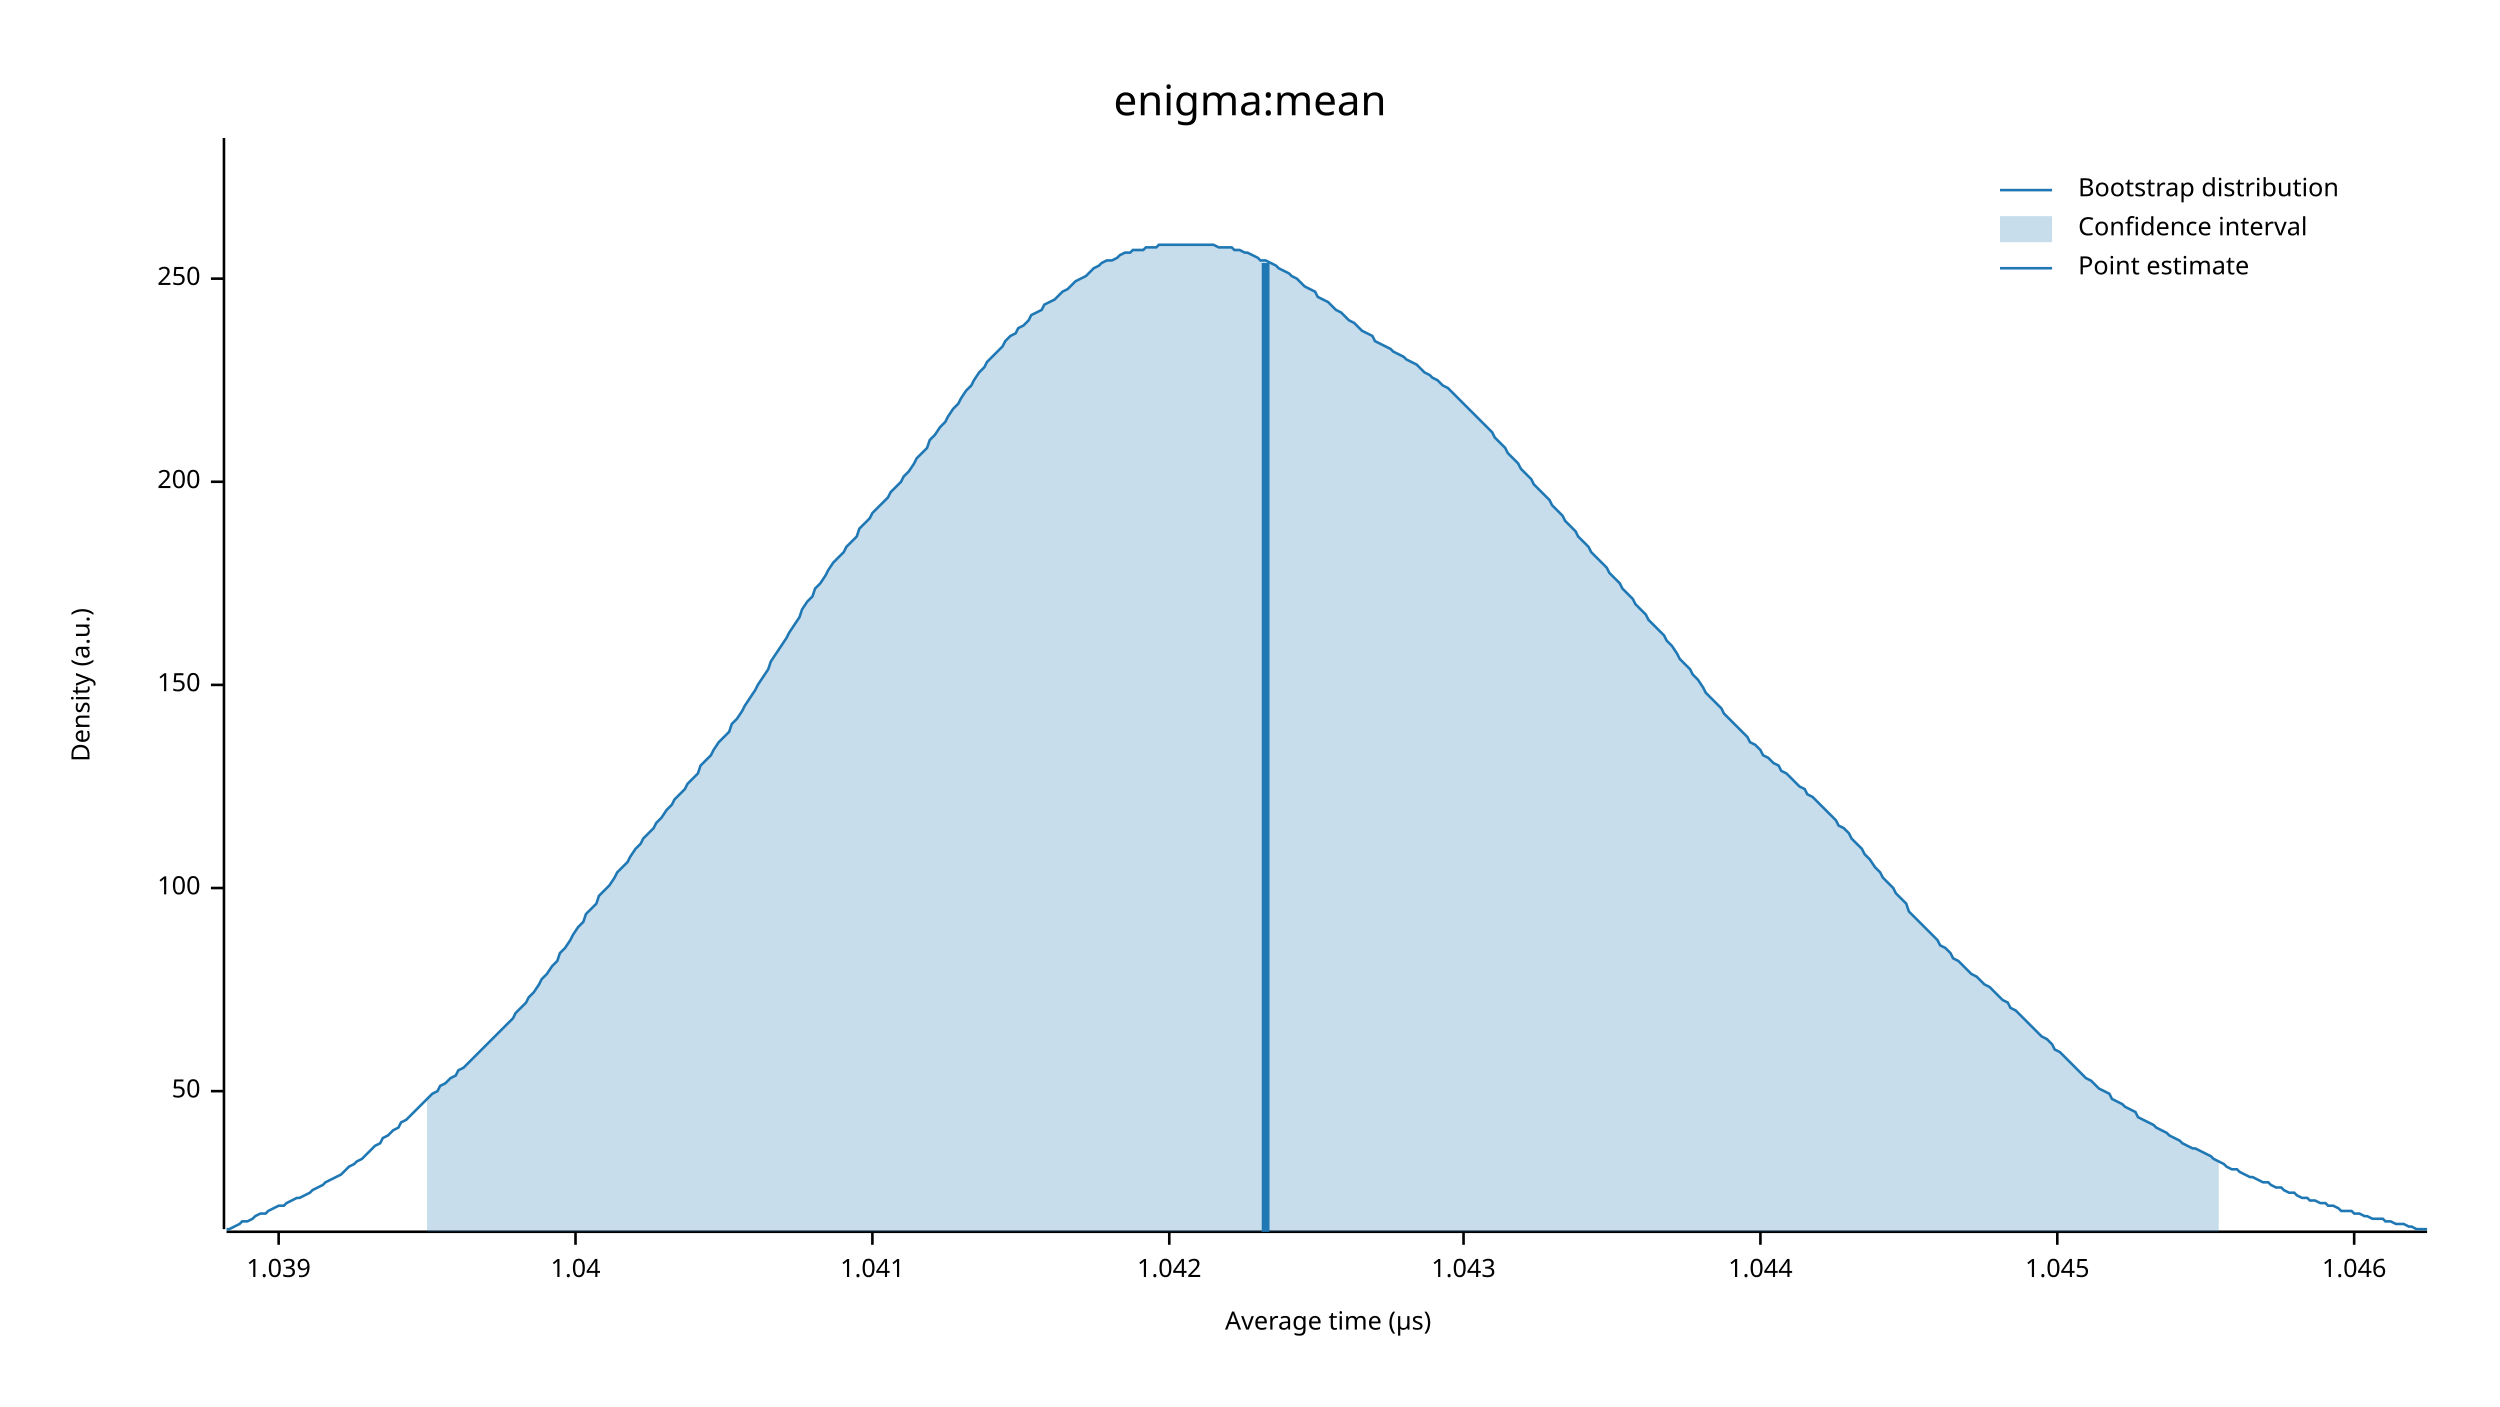
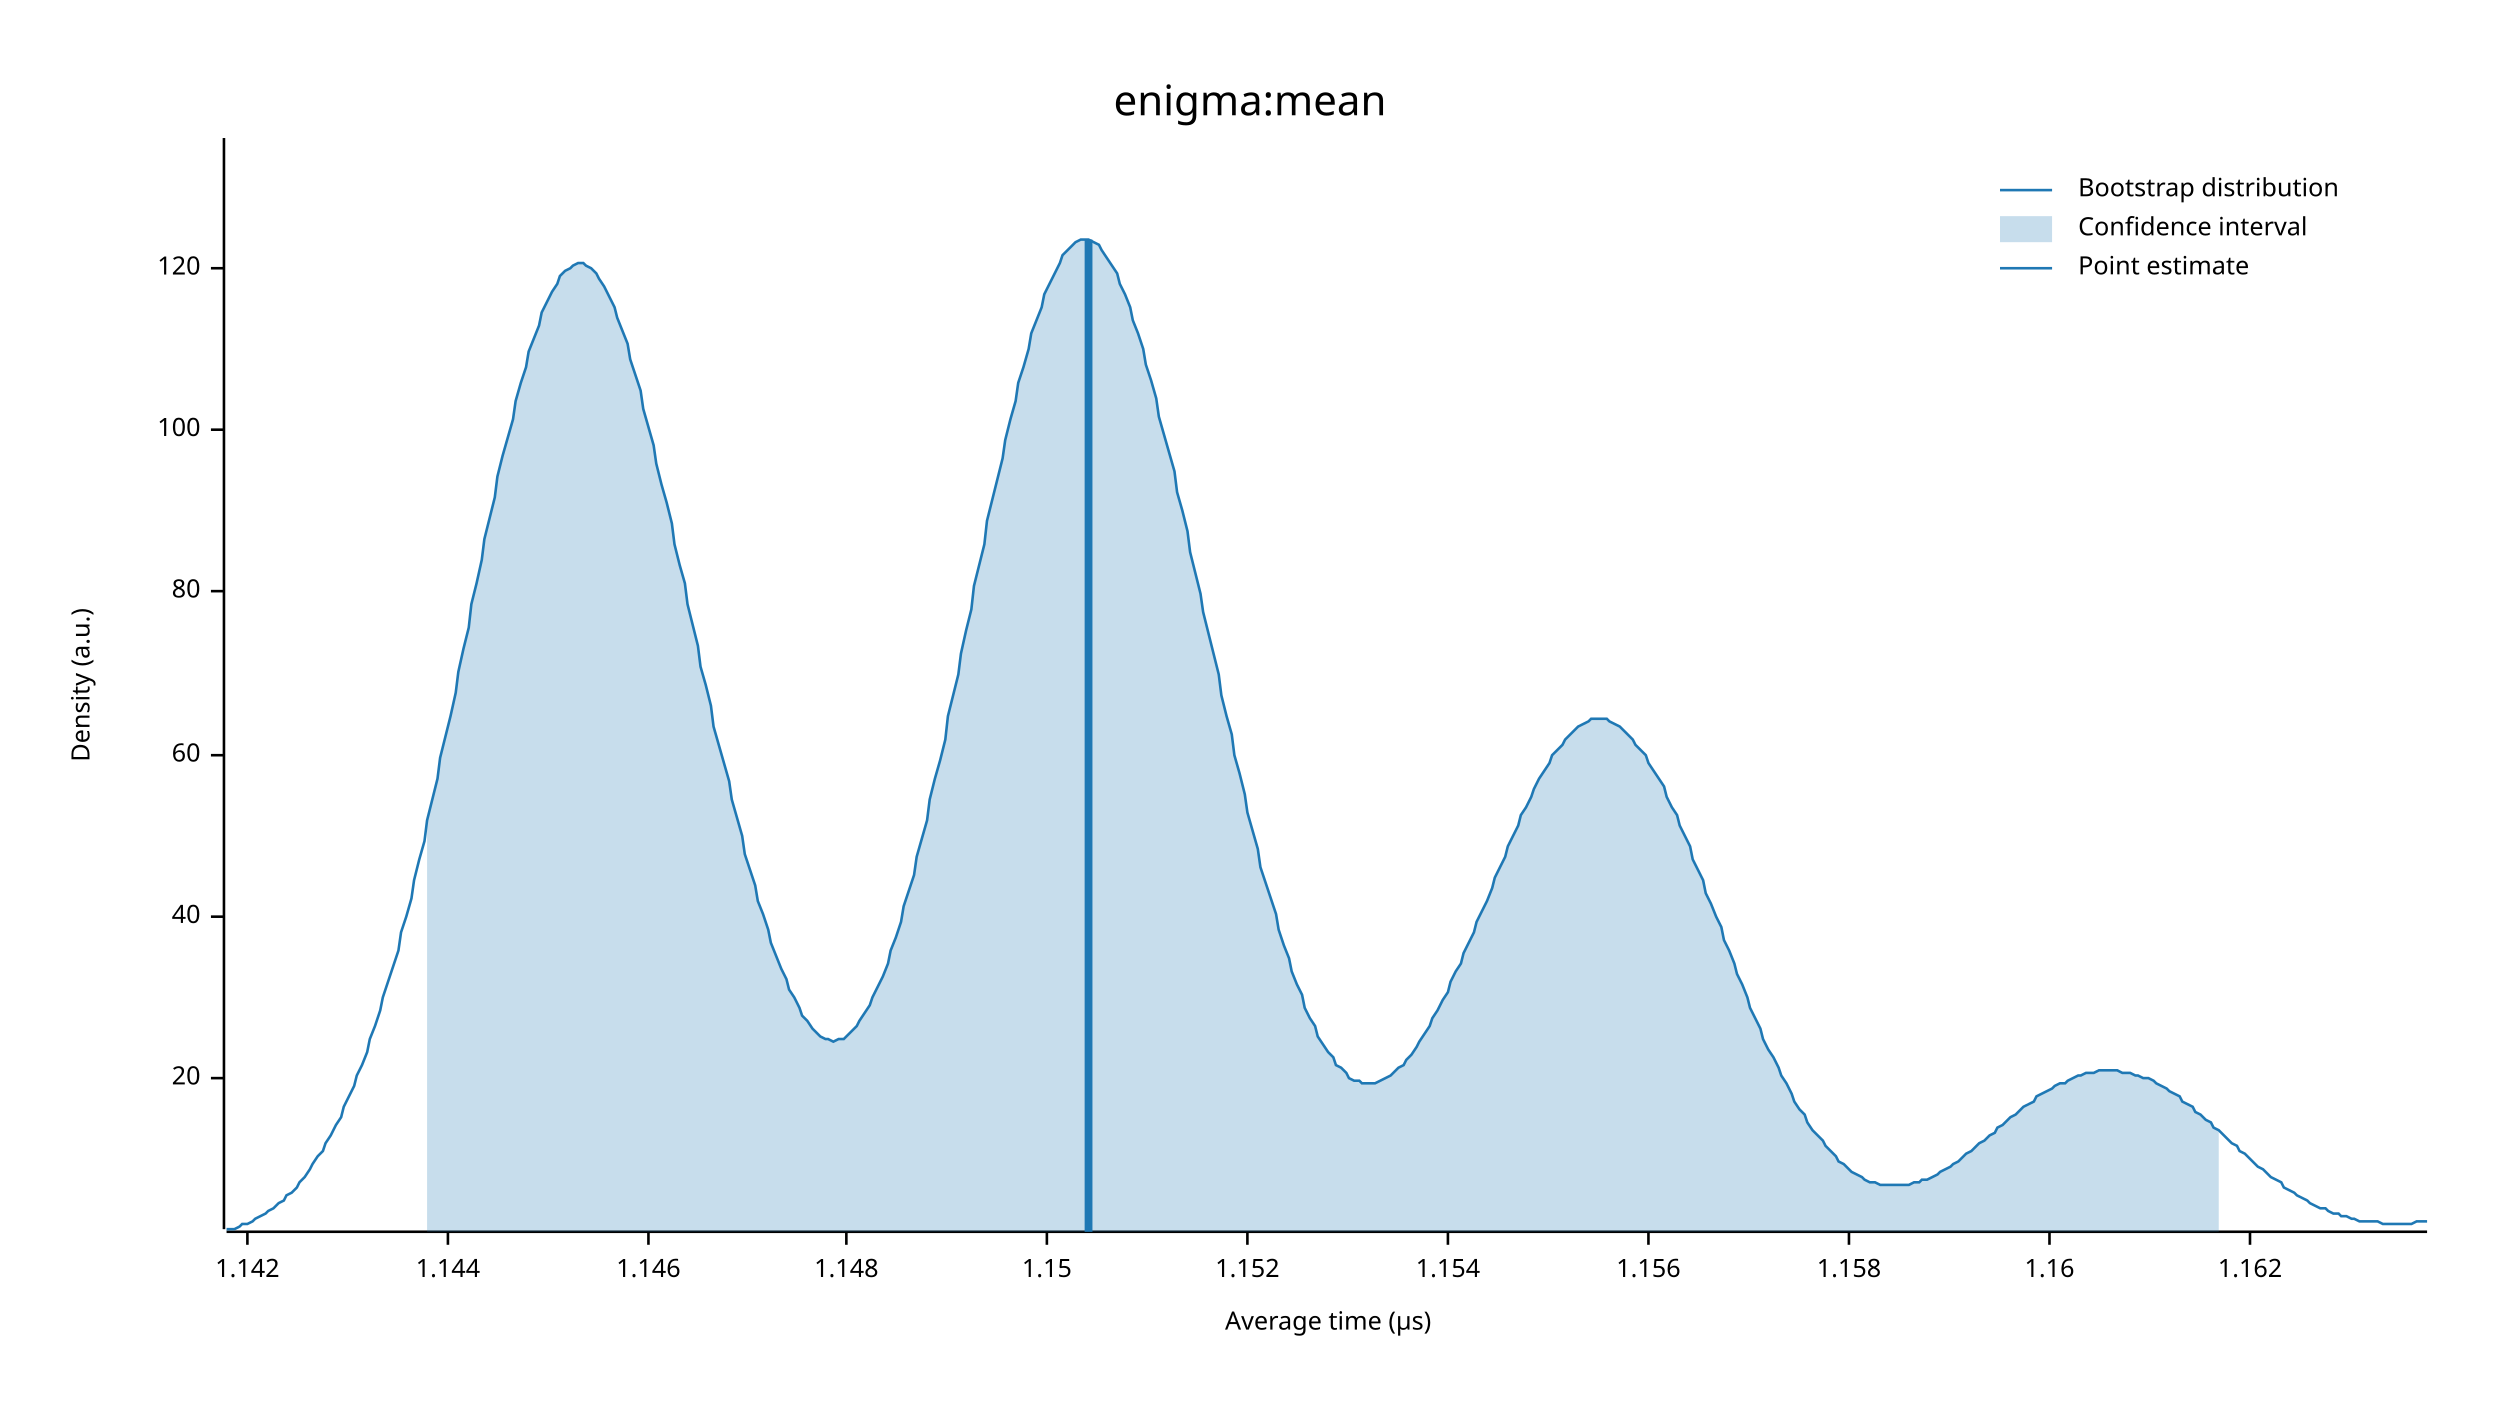
<svg xmlns="http://www.w3.org/2000/svg" width="960" height="540" viewBox="0 0 960 540">
  <text x="480" y="32" dy="0.76em" text-anchor="middle" font-family="sans-serif" font-size="16.129" opacity="1" fill="#000000">
enigma:mean
</text>
  <text x="27" y="263" dy="0.76em" text-anchor="middle" font-family="sans-serif" font-size="9.677" opacity="1" fill="#000000" transform="rotate(270, 27, 263)">
Density (a.u.)
</text>
  <text x="510" y="513" dy="-0.5ex" text-anchor="middle" font-family="sans-serif" font-size="9.677" opacity="1" fill="#000000">
Average time (µs)
</text>
  <polyline fill="none" opacity="1" stroke="#000000" stroke-width="1" points="86,53 86,472 " />
-   <text x="77" y="419" dy="0.5ex" text-anchor="end" font-family="sans-serif" font-size="9.677" opacity="1" fill="#000000">
- 50
+   <text x="77" y="414" dy="0.5ex" text-anchor="end" font-family="sans-serif" font-size="9.677" opacity="1" fill="#000000">
+ 20
</text>
-   <polyline fill="none" opacity="1" stroke="#000000" stroke-width="1" points="81,419 86,419 " />
-   <text x="77" y="341" dy="0.5ex" text-anchor="end" font-family="sans-serif" font-size="9.677" opacity="1" fill="#000000">
+   <polyline fill="none" opacity="1" stroke="#000000" stroke-width="1" points="81,414 86,414 " />
+   <text x="77" y="352" dy="0.5ex" text-anchor="end" font-family="sans-serif" font-size="9.677" opacity="1" fill="#000000">
+ 40
+ </text>
+   <polyline fill="none" opacity="1" stroke="#000000" stroke-width="1" points="81,352 86,352 " />
+   <text x="77" y="290" dy="0.5ex" text-anchor="end" font-family="sans-serif" font-size="9.677" opacity="1" fill="#000000">
+ 60
+ </text>
+   <polyline fill="none" opacity="1" stroke="#000000" stroke-width="1" points="81,290 86,290 " />
+   <text x="77" y="227" dy="0.5ex" text-anchor="end" font-family="sans-serif" font-size="9.677" opacity="1" fill="#000000">
+ 80
+ </text>
+   <polyline fill="none" opacity="1" stroke="#000000" stroke-width="1" points="81,227 86,227 " />
+   <text x="77" y="165" dy="0.5ex" text-anchor="end" font-family="sans-serif" font-size="9.677" opacity="1" fill="#000000">
100
</text>
-   <polyline fill="none" opacity="1" stroke="#000000" stroke-width="1" points="81,341 86,341 " />
-   <text x="77" y="263" dy="0.5ex" text-anchor="end" font-family="sans-serif" font-size="9.677" opacity="1" fill="#000000">
- 150
+   <polyline fill="none" opacity="1" stroke="#000000" stroke-width="1" points="81,165 86,165 " />
+   <text x="77" y="103" dy="0.5ex" text-anchor="end" font-family="sans-serif" font-size="9.677" opacity="1" fill="#000000">
+ 120
</text>
-   <polyline fill="none" opacity="1" stroke="#000000" stroke-width="1" points="81,263 86,263 " />
-   <text x="77" y="185" dy="0.5ex" text-anchor="end" font-family="sans-serif" font-size="9.677" opacity="1" fill="#000000">
- 200
+   <polyline fill="none" opacity="1" stroke="#000000" stroke-width="1" points="81,103 86,103 " />
+   <polyline fill="none" opacity="1" stroke="#000000" stroke-width="1" points="87,473 932,473 " />
+   <text x="95" y="483" dy="0.76em" text-anchor="middle" font-family="sans-serif" font-size="9.677" opacity="1" fill="#000000">
+ 1.142
</text>
-   <polyline fill="none" opacity="1" stroke="#000000" stroke-width="1" points="81,185 86,185 " />
-   <text x="77" y="107" dy="0.5ex" text-anchor="end" font-family="sans-serif" font-size="9.677" opacity="1" fill="#000000">
- 250
+   <polyline fill="none" opacity="1" stroke="#000000" stroke-width="1" points="95,473 95,478 " />
+   <text x="172" y="483" dy="0.76em" text-anchor="middle" font-family="sans-serif" font-size="9.677" opacity="1" fill="#000000">
+ 1.144
</text>
-   <polyline fill="none" opacity="1" stroke="#000000" stroke-width="1" points="81,107 86,107 " />
-   <polyline fill="none" opacity="1" stroke="#000000" stroke-width="1" points="87,473 932,473 " />
-   <text x="107" y="483" dy="0.76em" text-anchor="middle" font-family="sans-serif" font-size="9.677" opacity="1" fill="#000000">
- 1.039
+   <polyline fill="none" opacity="1" stroke="#000000" stroke-width="1" points="172,473 172,478 " />
+   <text x="249" y="483" dy="0.76em" text-anchor="middle" font-family="sans-serif" font-size="9.677" opacity="1" fill="#000000">
+ 1.146
</text>
-   <polyline fill="none" opacity="1" stroke="#000000" stroke-width="1" points="107,473 107,478 " />
-   <text x="221" y="483" dy="0.76em" text-anchor="middle" font-family="sans-serif" font-size="9.677" opacity="1" fill="#000000">
- 1.04
+   <polyline fill="none" opacity="1" stroke="#000000" stroke-width="1" points="249,473 249,478 " />
+   <text x="325" y="483" dy="0.76em" text-anchor="middle" font-family="sans-serif" font-size="9.677" opacity="1" fill="#000000">
+ 1.148
</text>
-   <polyline fill="none" opacity="1" stroke="#000000" stroke-width="1" points="221,473 221,478 " />
-   <text x="335" y="483" dy="0.76em" text-anchor="middle" font-family="sans-serif" font-size="9.677" opacity="1" fill="#000000">
- 1.041
+   <polyline fill="none" opacity="1" stroke="#000000" stroke-width="1" points="325,473 325,478 " />
+   <text x="402" y="483" dy="0.76em" text-anchor="middle" font-family="sans-serif" font-size="9.677" opacity="1" fill="#000000">
+ 1.15
</text>
-   <polyline fill="none" opacity="1" stroke="#000000" stroke-width="1" points="335,473 335,478 " />
-   <text x="449" y="483" dy="0.76em" text-anchor="middle" font-family="sans-serif" font-size="9.677" opacity="1" fill="#000000">
- 1.042
+   <polyline fill="none" opacity="1" stroke="#000000" stroke-width="1" points="402,473 402,478 " />
+   <text x="479" y="483" dy="0.76em" text-anchor="middle" font-family="sans-serif" font-size="9.677" opacity="1" fill="#000000">
+ 1.152
</text>
-   <polyline fill="none" opacity="1" stroke="#000000" stroke-width="1" points="449,473 449,478 " />
-   <text x="562" y="483" dy="0.76em" text-anchor="middle" font-family="sans-serif" font-size="9.677" opacity="1" fill="#000000">
- 1.043
+   <polyline fill="none" opacity="1" stroke="#000000" stroke-width="1" points="479,473 479,478 " />
+   <text x="556" y="483" dy="0.76em" text-anchor="middle" font-family="sans-serif" font-size="9.677" opacity="1" fill="#000000">
+ 1.154
</text>
-   <polyline fill="none" opacity="1" stroke="#000000" stroke-width="1" points="562,473 562,478 " />
-   <text x="676" y="483" dy="0.76em" text-anchor="middle" font-family="sans-serif" font-size="9.677" opacity="1" fill="#000000">
- 1.044
+   <polyline fill="none" opacity="1" stroke="#000000" stroke-width="1" points="556,473 556,478 " />
+   <text x="633" y="483" dy="0.76em" text-anchor="middle" font-family="sans-serif" font-size="9.677" opacity="1" fill="#000000">
+ 1.156
</text>
-   <polyline fill="none" opacity="1" stroke="#000000" stroke-width="1" points="676,473 676,478 " />
-   <text x="790" y="483" dy="0.76em" text-anchor="middle" font-family="sans-serif" font-size="9.677" opacity="1" fill="#000000">
- 1.045
+   <polyline fill="none" opacity="1" stroke="#000000" stroke-width="1" points="633,473 633,478 " />
+   <text x="710" y="483" dy="0.76em" text-anchor="middle" font-family="sans-serif" font-size="9.677" opacity="1" fill="#000000">
+ 1.158
</text>
-   <polyline fill="none" opacity="1" stroke="#000000" stroke-width="1" points="790,473 790,478 " />
-   <text x="904" y="483" dy="0.76em" text-anchor="middle" font-family="sans-serif" font-size="9.677" opacity="1" fill="#000000">
- 1.046
+   <polyline fill="none" opacity="1" stroke="#000000" stroke-width="1" points="710,473 710,478 " />
+   <text x="787" y="483" dy="0.76em" text-anchor="middle" font-family="sans-serif" font-size="9.677" opacity="1" fill="#000000">
+ 1.16
</text>
-   <polyline fill="none" opacity="1" stroke="#000000" stroke-width="1" points="904,473 904,478 " />
-   <polyline fill="none" opacity="1" stroke="#1F78B4" stroke-width="1" points="87,472 88,472 90,471 92,470 93,469 95,469 97,468 98,467 100,466 102,466 103,465 105,464 107,463 109,463 110,462 112,461 114,460 115,460 117,459 119,458 120,457 122,456 124,455 125,454 127,453 129,452 131,451 132,450 134,448 136,447 137,446 139,445 141,443 142,442 144,440 146,439 147,437 149,436 151,434 153,433 154,431 156,430 158,428 159,427 161,425 163,423 164,422 166,420 168,419 169,417 171,416 173,414 175,413 176,411 178,410 180,408 181,407 183,405 185,403 186,402 188,400 190,398 191,397 193,395 195,393 197,391 198,389 200,387 202,385 203,383 205,381 207,378 208,376 210,374 212,371 214,369 215,366 217,364 219,361 220,359 222,356 224,354 225,351 227,349 229,347 230,344 232,342 234,340 236,337 237,335 239,333 241,331 242,329 244,326 246,324 247,322 249,320 251,318 252,316 254,314 256,311 258,309 259,307 261,305 263,303 264,301 266,299 268,297 269,294 271,292 273,290 274,288 276,285 278,283 280,281 281,278 283,276 285,273 286,271 288,268 290,265 291,263 293,260 295,257 296,254 298,251 300,248 302,245 303,243 305,240 307,237 308,234 310,231 312,229 313,226 315,224 317,221 318,219 320,216 322,214 324,212 325,210 327,208 329,206 330,203 332,201 334,199 335,197 337,195 339,193 341,191 342,189 344,187 346,185 347,183 349,181 351,178 352,176 354,174 356,172 357,169 359,167 361,164 363,162 364,160 366,157 368,155 369,153 371,150 373,148 374,146 376,143 378,141 379,139 381,137 383,135 385,133 386,131 388,129 390,128 391,126 393,125 395,123 396,121 398,120 400,119 401,117 403,116 405,115 407,113 408,112 410,111 412,109 413,108 415,107 417,106 418,105 420,103 422,102 423,101 425,100 427,100 429,99 430,98 432,97 434,97 435,96 437,96 439,96 440,95 442,95 444,95 445,94 447,94 449,94 451,94 452,94 454,94 456,94 457,94 459,94 461,94 462,94 464,94 466,94 468,95 469,95 471,95 473,95 474,96 476,96 478,97 479,97 481,98 483,99 484,100 486,100 488,101 490,102 491,103 493,104 495,105 496,106 498,107 500,109 501,110 503,111 505,112 506,114 508,115 510,116 512,118 513,119 515,120 517,122 518,123 520,124 522,126 523,127 525,128 527,129 528,131 530,132 532,133 534,134 535,135 537,136 539,137 540,138 542,139 544,140 545,141 547,143 549,144 550,145 552,146 554,148 556,149 557,150 559,152 561,154 562,155 564,157 566,159 567,160 569,162 571,164 573,166 574,168 576,170 578,172 579,174 581,176 583,178 584,180 586,182 588,184 589,186 591,188 593,190 595,192 596,194 598,196 600,198 601,200 603,202 605,204 606,206 608,208 610,210 611,212 613,214 615,216 617,218 618,220 620,222 622,224 623,226 625,228 627,230 628,232 630,234 632,236 633,238 635,240 637,242 639,244 640,246 642,248 644,251 645,253 647,255 649,257 650,259 652,261 654,264 655,266 657,268 659,270 661,272 662,274 664,276 666,278 667,279 669,281 671,283 672,285 674,286 676,288 677,290 679,291 681,293 683,294 684,296 686,297 688,299 689,300 691,302 693,303 694,305 696,306 698,308 700,310 701,311 703,313 705,315 706,317 708,318 710,320 711,322 713,324 715,326 716,328 718,330 720,333 722,335 723,337 725,339 727,341 728,343 730,345 732,347 733,350 735,352 737,354 738,355 740,357 742,359 744,361 745,363 747,364 749,366 750,368 752,369 754,371 755,372 757,374 759,375 760,376 762,378 764,379 766,381 767,382 769,384 771,385 772,387 774,388 776,390 777,391 779,393 781,395 782,396 784,398 786,399 788,401 789,403 791,404 793,406 794,407 796,409 798,411 799,412 801,414 803,415 804,416 806,418 808,419 810,420 811,422 813,423 815,424 816,425 818,426 820,427 821,429 823,430 825,431 827,432 828,433 830,434 832,435 833,436 835,437 837,438 838,439 840,440 842,441 843,441 845,442 847,443 849,444 850,445 852,446 854,447 855,448 857,449 859,449 860,450 862,451 864,452 865,452 867,453 869,454 871,454 872,455 874,456 876,456 877,457 879,458 881,458 882,459 884,460 886,460 887,461 889,461 891,462 893,462 894,463 896,463 898,464 899,465 901,465 903,465 904,466 906,466 908,467 909,467 911,468 913,468 915,468 916,469 918,469 920,470 921,470 923,470 925,471 926,471 928,472 930,472 932,472 " />
-   <polygon opacity="0.25" fill="#1F78B4" points="164,422 166,420 168,419 169,417 171,416 173,414 175,413 176,411 178,410 180,408 181,407 183,405 185,403 186,402 188,400 190,398 191,397 193,395 195,393 197,391 198,389 200,387 202,385 203,383 205,381 207,378 208,376 210,374 212,371 214,369 215,366 217,364 219,361 220,359 222,356 224,354 225,351 227,349 229,347 230,344 232,342 234,340 236,337 237,335 239,333 241,331 242,329 244,326 246,324 247,322 249,320 251,318 252,316 254,314 256,311 258,309 259,307 261,305 263,303 264,301 266,299 268,297 269,294 271,292 273,290 274,288 276,285 278,283 280,281 281,278 283,276 285,273 286,271 288,268 290,265 291,263 293,260 295,257 296,254 298,251 300,248 302,245 303,243 305,240 307,237 308,234 310,231 312,229 313,226 315,224 317,221 318,219 320,216 322,214 324,212 325,210 327,208 329,206 330,203 332,201 334,199 335,197 337,195 339,193 341,191 342,189 344,187 346,185 347,183 349,181 351,178 352,176 354,174 356,172 357,169 359,167 361,164 363,162 364,160 366,157 368,155 369,153 371,150 373,148 374,146 376,143 378,141 379,139 381,137 383,135 385,133 386,131 388,129 390,128 391,126 393,125 395,123 396,121 398,120 400,119 401,117 403,116 405,115 407,113 408,112 410,111 412,109 413,108 415,107 417,106 418,105 420,103 422,102 423,101 425,100 427,100 429,99 430,98 432,97 434,97 435,96 437,96 439,96 440,95 442,95 444,95 445,94 447,94 449,94 451,94 452,94 454,94 456,94 457,94 459,94 461,94 462,94 464,94 466,94 468,95 469,95 471,95 473,95 474,96 476,96 478,97 479,97 481,98 483,99 484,100 486,100 488,101 490,102 491,103 493,104 495,105 496,106 498,107 500,109 501,110 503,111 505,112 506,114 508,115 510,116 512,118 513,119 515,120 517,122 518,123 520,124 522,126 523,127 525,128 527,129 528,131 530,132 532,133 534,134 535,135 537,136 539,137 540,138 542,139 544,140 545,141 547,143 549,144 550,145 552,146 554,148 556,149 557,150 559,152 561,154 562,155 564,157 566,159 567,160 569,162 571,164 573,166 574,168 576,170 578,172 579,174 581,176 583,178 584,180 586,182 588,184 589,186 591,188 593,190 595,192 596,194 598,196 600,198 601,200 603,202 605,204 606,206 608,208 610,210 611,212 613,214 615,216 617,218 618,220 620,222 622,224 623,226 625,228 627,230 628,232 630,234 632,236 633,238 635,240 637,242 639,244 640,246 642,248 644,251 645,253 647,255 649,257 650,259 652,261 654,264 655,266 657,268 659,270 661,272 662,274 664,276 666,278 667,279 669,281 671,283 672,285 674,286 676,288 677,290 679,291 681,293 683,294 684,296 686,297 688,299 689,300 691,302 693,303 694,305 696,306 698,308 700,310 701,311 703,313 705,315 706,317 708,318 710,320 711,322 713,324 715,326 716,328 718,330 720,333 722,335 723,337 725,339 727,341 728,343 730,345 732,347 733,350 735,352 737,354 738,355 740,357 742,359 744,361 745,363 747,364 749,366 750,368 752,369 754,371 755,372 757,374 759,375 760,376 762,378 764,379 766,381 767,382 769,384 771,385 772,387 774,388 776,390 777,391 779,393 781,395 782,396 784,398 786,399 788,401 789,403 791,404 793,406 794,407 796,409 798,411 799,412 801,414 803,415 804,416 806,418 808,419 810,420 811,422 813,423 815,424 816,425 818,426 820,427 821,429 823,430 825,431 827,432 828,433 830,434 832,435 833,436 835,437 837,438 838,439 840,440 842,441 843,441 845,442 847,443 849,444 850,445 852,446 852,473 164,473 " />
-   <polyline fill="none" opacity="1" stroke="#1F78B4" stroke-width="3" points="486,473 486,101 " />
+   <polyline fill="none" opacity="1" stroke="#000000" stroke-width="1" points="787,473 787,478 " />
+   <text x="864" y="483" dy="0.76em" text-anchor="middle" font-family="sans-serif" font-size="9.677" opacity="1" fill="#000000">
+ 1.162
+ </text>
+   <polyline fill="none" opacity="1" stroke="#000000" stroke-width="1" points="864,473 864,478 " />
+   <polyline fill="none" opacity="1" stroke="#1F78B4" stroke-width="1" points="87,472 88,472 90,472 92,471 93,470 95,470 97,469 98,468 100,467 102,466 103,465 105,464 107,462 109,461 110,459 112,458 114,456 115,454 117,452 119,449 120,447 122,444 124,442 125,439 127,436 129,432 131,429 132,425 134,421 136,417 137,413 139,409 141,404 142,399 144,394 146,388 147,383 149,377 151,371 153,365 154,358 156,352 158,345 159,338 161,330 163,323 164,315 166,307 168,299 169,291 171,283 173,275 175,266 176,258 178,249 180,241 181,232 183,224 185,215 186,207 188,199 190,191 191,183 193,175 195,168 197,161 198,154 200,147 202,141 203,135 205,130 207,125 208,120 210,116 212,112 214,109 215,106 217,104 219,103 220,102 222,101 224,101 225,102 227,103 229,105 230,107 232,110 234,114 236,118 237,122 239,127 241,132 242,138 244,144 246,150 247,157 249,164 251,171 252,178 254,186 256,193 258,201 259,209 261,217 263,224 264,232 266,240 268,248 269,256 271,263 273,271 274,279 276,286 278,293 280,300 281,307 283,314 285,321 286,328 288,334 290,340 291,346 293,351 295,357 296,362 298,367 300,372 302,376 303,380 305,383 307,387 308,390 310,392 312,395 313,396 315,398 317,399 318,399 320,400 322,399 324,399 325,398 327,396 329,394 330,392 332,389 334,386 335,383 337,379 339,375 341,370 342,365 344,360 346,354 347,348 349,342 351,336 352,329 354,322 356,315 357,307 359,299 361,292 363,284 364,275 366,267 368,259 369,251 371,242 373,234 374,225 376,217 378,209 379,200 381,192 383,184 385,176 386,169 388,161 390,154 391,147 393,141 395,134 396,128 398,123 400,118 401,113 403,109 405,105 407,101 408,98 410,96 412,94 413,93 415,92 417,92 418,92 420,93 422,94 423,96 425,99 427,102 429,105 430,109 432,113 434,118 435,123 437,128 439,134 440,140 442,146 444,153 445,160 447,167 449,174 451,181 452,189 454,196 456,204 457,212 459,220 461,228 462,235 464,243 466,251 468,259 469,267 471,275 473,282 474,290 476,297 478,305 479,312 481,319 483,326 484,333 486,339 488,345 490,351 491,357 493,363 495,368 496,373 498,378 500,382 501,387 503,391 505,394 506,398 508,401 510,404 512,406 513,409 515,410 517,412 518,414 520,415 522,415 523,416 525,416 527,416 528,416 530,415 532,414 534,413 535,412 537,410 539,409 540,407 542,405 544,402 545,400 547,397 549,394 550,391 552,388 554,384 556,381 557,377 559,373 561,370 562,366 564,362 566,358 567,354 569,350 571,346 573,341 574,337 576,333 578,329 579,325 581,321 583,317 584,313 586,310 588,306 589,303 591,299 593,296 595,293 596,290 598,288 600,286 601,284 603,282 605,280 606,279 608,278 610,277 611,276 613,276 615,276 617,276 618,277 620,278 622,279 623,280 625,282 627,284 628,286 630,288 632,290 633,293 635,296 637,299 639,302 640,306 642,310 644,313 645,317 647,321 649,325 650,330 652,334 654,338 655,343 657,347 659,352 661,356 662,361 664,365 666,370 667,374 669,378 671,383 672,387 674,391 676,395 677,399 679,403 681,406 683,410 684,413 686,416 688,420 689,423 691,426 693,428 694,431 696,434 698,436 700,438 701,440 703,442 705,444 706,446 708,447 710,449 711,450 713,451 715,452 716,453 718,454 720,454 722,455 723,455 725,455 727,455 728,455 730,455 732,455 733,455 735,454 737,454 738,453 740,453 742,452 744,451 745,450 747,449 749,448 750,447 752,446 754,444 755,443 757,442 759,440 760,439 762,438 764,436 766,435 767,433 769,432 771,430 772,429 774,428 776,426 777,425 779,424 781,423 782,421 784,420 786,419 788,418 789,417 791,416 793,416 794,415 796,414 798,413 799,413 801,412 803,412 804,412 806,411 808,411 810,411 811,411 813,411 815,412 816,412 818,412 820,413 821,413 823,414 825,414 827,415 828,416 830,417 832,418 833,419 835,420 837,421 838,423 840,424 842,425 843,427 845,428 847,430 849,431 850,433 852,434 854,436 855,437 857,439 859,440 860,442 862,443 864,445 865,446 867,448 869,449 871,451 872,452 874,453 876,454 877,456 879,457 881,458 882,459 884,460 886,461 887,462 889,463 891,464 893,464 894,465 896,466 898,466 899,467 901,467 903,468 904,468 906,469 908,469 909,469 911,469 913,469 915,470 916,470 918,470 920,470 921,470 923,470 925,470 926,470 928,469 930,469 932,469 " />
+   <polygon opacity="0.25" fill="#1F78B4" points="164,315 166,307 168,299 169,291 171,283 173,275 175,266 176,258 178,249 180,241 181,232 183,224 185,215 186,207 188,199 190,191 191,183 193,175 195,168 197,161 198,154 200,147 202,141 203,135 205,130 207,125 208,120 210,116 212,112 214,109 215,106 217,104 219,103 220,102 222,101 224,101 225,102 227,103 229,105 230,107 232,110 234,114 236,118 237,122 239,127 241,132 242,138 244,144 246,150 247,157 249,164 251,171 252,178 254,186 256,193 258,201 259,209 261,217 263,224 264,232 266,240 268,248 269,256 271,263 273,271 274,279 276,286 278,293 280,300 281,307 283,314 285,321 286,328 288,334 290,340 291,346 293,351 295,357 296,362 298,367 300,372 302,376 303,380 305,383 307,387 308,390 310,392 312,395 313,396 315,398 317,399 318,399 320,400 322,399 324,399 325,398 327,396 329,394 330,392 332,389 334,386 335,383 337,379 339,375 341,370 342,365 344,360 346,354 347,348 349,342 351,336 352,329 354,322 356,315 357,307 359,299 361,292 363,284 364,275 366,267 368,259 369,251 371,242 373,234 374,225 376,217 378,209 379,200 381,192 383,184 385,176 386,169 388,161 390,154 391,147 393,141 395,134 396,128 398,123 400,118 401,113 403,109 405,105 407,101 408,98 410,96 412,94 413,93 415,92 417,92 418,92 420,93 422,94 423,96 425,99 427,102 429,105 430,109 432,113 434,118 435,123 437,128 439,134 440,140 442,146 444,153 445,160 447,167 449,174 451,181 452,189 454,196 456,204 457,212 459,220 461,228 462,235 464,243 466,251 468,259 469,267 471,275 473,282 474,290 476,297 478,305 479,312 481,319 483,326 484,333 486,339 488,345 490,351 491,357 493,363 495,368 496,373 498,378 500,382 501,387 503,391 505,394 506,398 508,401 510,404 512,406 513,409 515,410 517,412 518,414 520,415 522,415 523,416 525,416 527,416 528,416 530,415 532,414 534,413 535,412 537,410 539,409 540,407 542,405 544,402 545,400 547,397 549,394 550,391 552,388 554,384 556,381 557,377 559,373 561,370 562,366 564,362 566,358 567,354 569,350 571,346 573,341 574,337 576,333 578,329 579,325 581,321 583,317 584,313 586,310 588,306 589,303 591,299 593,296 595,293 596,290 598,288 600,286 601,284 603,282 605,280 606,279 608,278 610,277 611,276 613,276 615,276 617,276 618,277 620,278 622,279 623,280 625,282 627,284 628,286 630,288 632,290 633,293 635,296 637,299 639,302 640,306 642,310 644,313 645,317 647,321 649,325 650,330 652,334 654,338 655,343 657,347 659,352 661,356 662,361 664,365 666,370 667,374 669,378 671,383 672,387 674,391 676,395 677,399 679,403 681,406 683,410 684,413 686,416 688,420 689,423 691,426 693,428 694,431 696,434 698,436 700,438 701,440 703,442 705,444 706,446 708,447 710,449 711,450 713,451 715,452 716,453 718,454 720,454 722,455 723,455 725,455 727,455 728,455 730,455 732,455 733,455 735,454 737,454 738,453 740,453 742,452 744,451 745,450 747,449 749,448 750,447 752,446 754,444 755,443 757,442 759,440 760,439 762,438 764,436 766,435 767,433 769,432 771,430 772,429 774,428 776,426 777,425 779,424 781,423 782,421 784,420 786,419 788,418 789,417 791,416 793,416 794,415 796,414 798,413 799,413 801,412 803,412 804,412 806,411 808,411 810,411 811,411 813,411 815,412 816,412 818,412 820,413 821,413 823,414 825,414 827,415 828,416 830,417 832,418 833,419 835,420 837,421 838,423 840,424 842,425 843,427 845,428 847,430 849,431 850,433 852,434 852,473 164,473 " />
+   <polyline fill="none" opacity="1" stroke="#1F78B4" stroke-width="3" points="418,473 418,92 " />
  <text x="798" y="68" dy="0.76em" text-anchor="start" font-family="sans-serif" font-size="9.677" opacity="1" fill="#000000">
Bootstrap distribution
</text>
  <text x="798" y="83" dy="0.76em" text-anchor="start" font-family="sans-serif" font-size="9.677" opacity="1" fill="#000000">
Confidence interval
</text>
  <text x="798" y="98" dy="0.76em" text-anchor="start" font-family="sans-serif" font-size="9.677" opacity="1" fill="#000000">
Point estimate
</text>
  <polyline fill="none" opacity="1" stroke="#1F78B4" stroke-width="1" points="768,73 788,73 " />
  <rect x="768" y="83" width="20" height="10" opacity="0.25" fill="#1F78B4" stroke="none" />
  <polyline fill="none" opacity="1" stroke="#1F78B4" stroke-width="1" points="768,103 788,103 " />
</svg>
